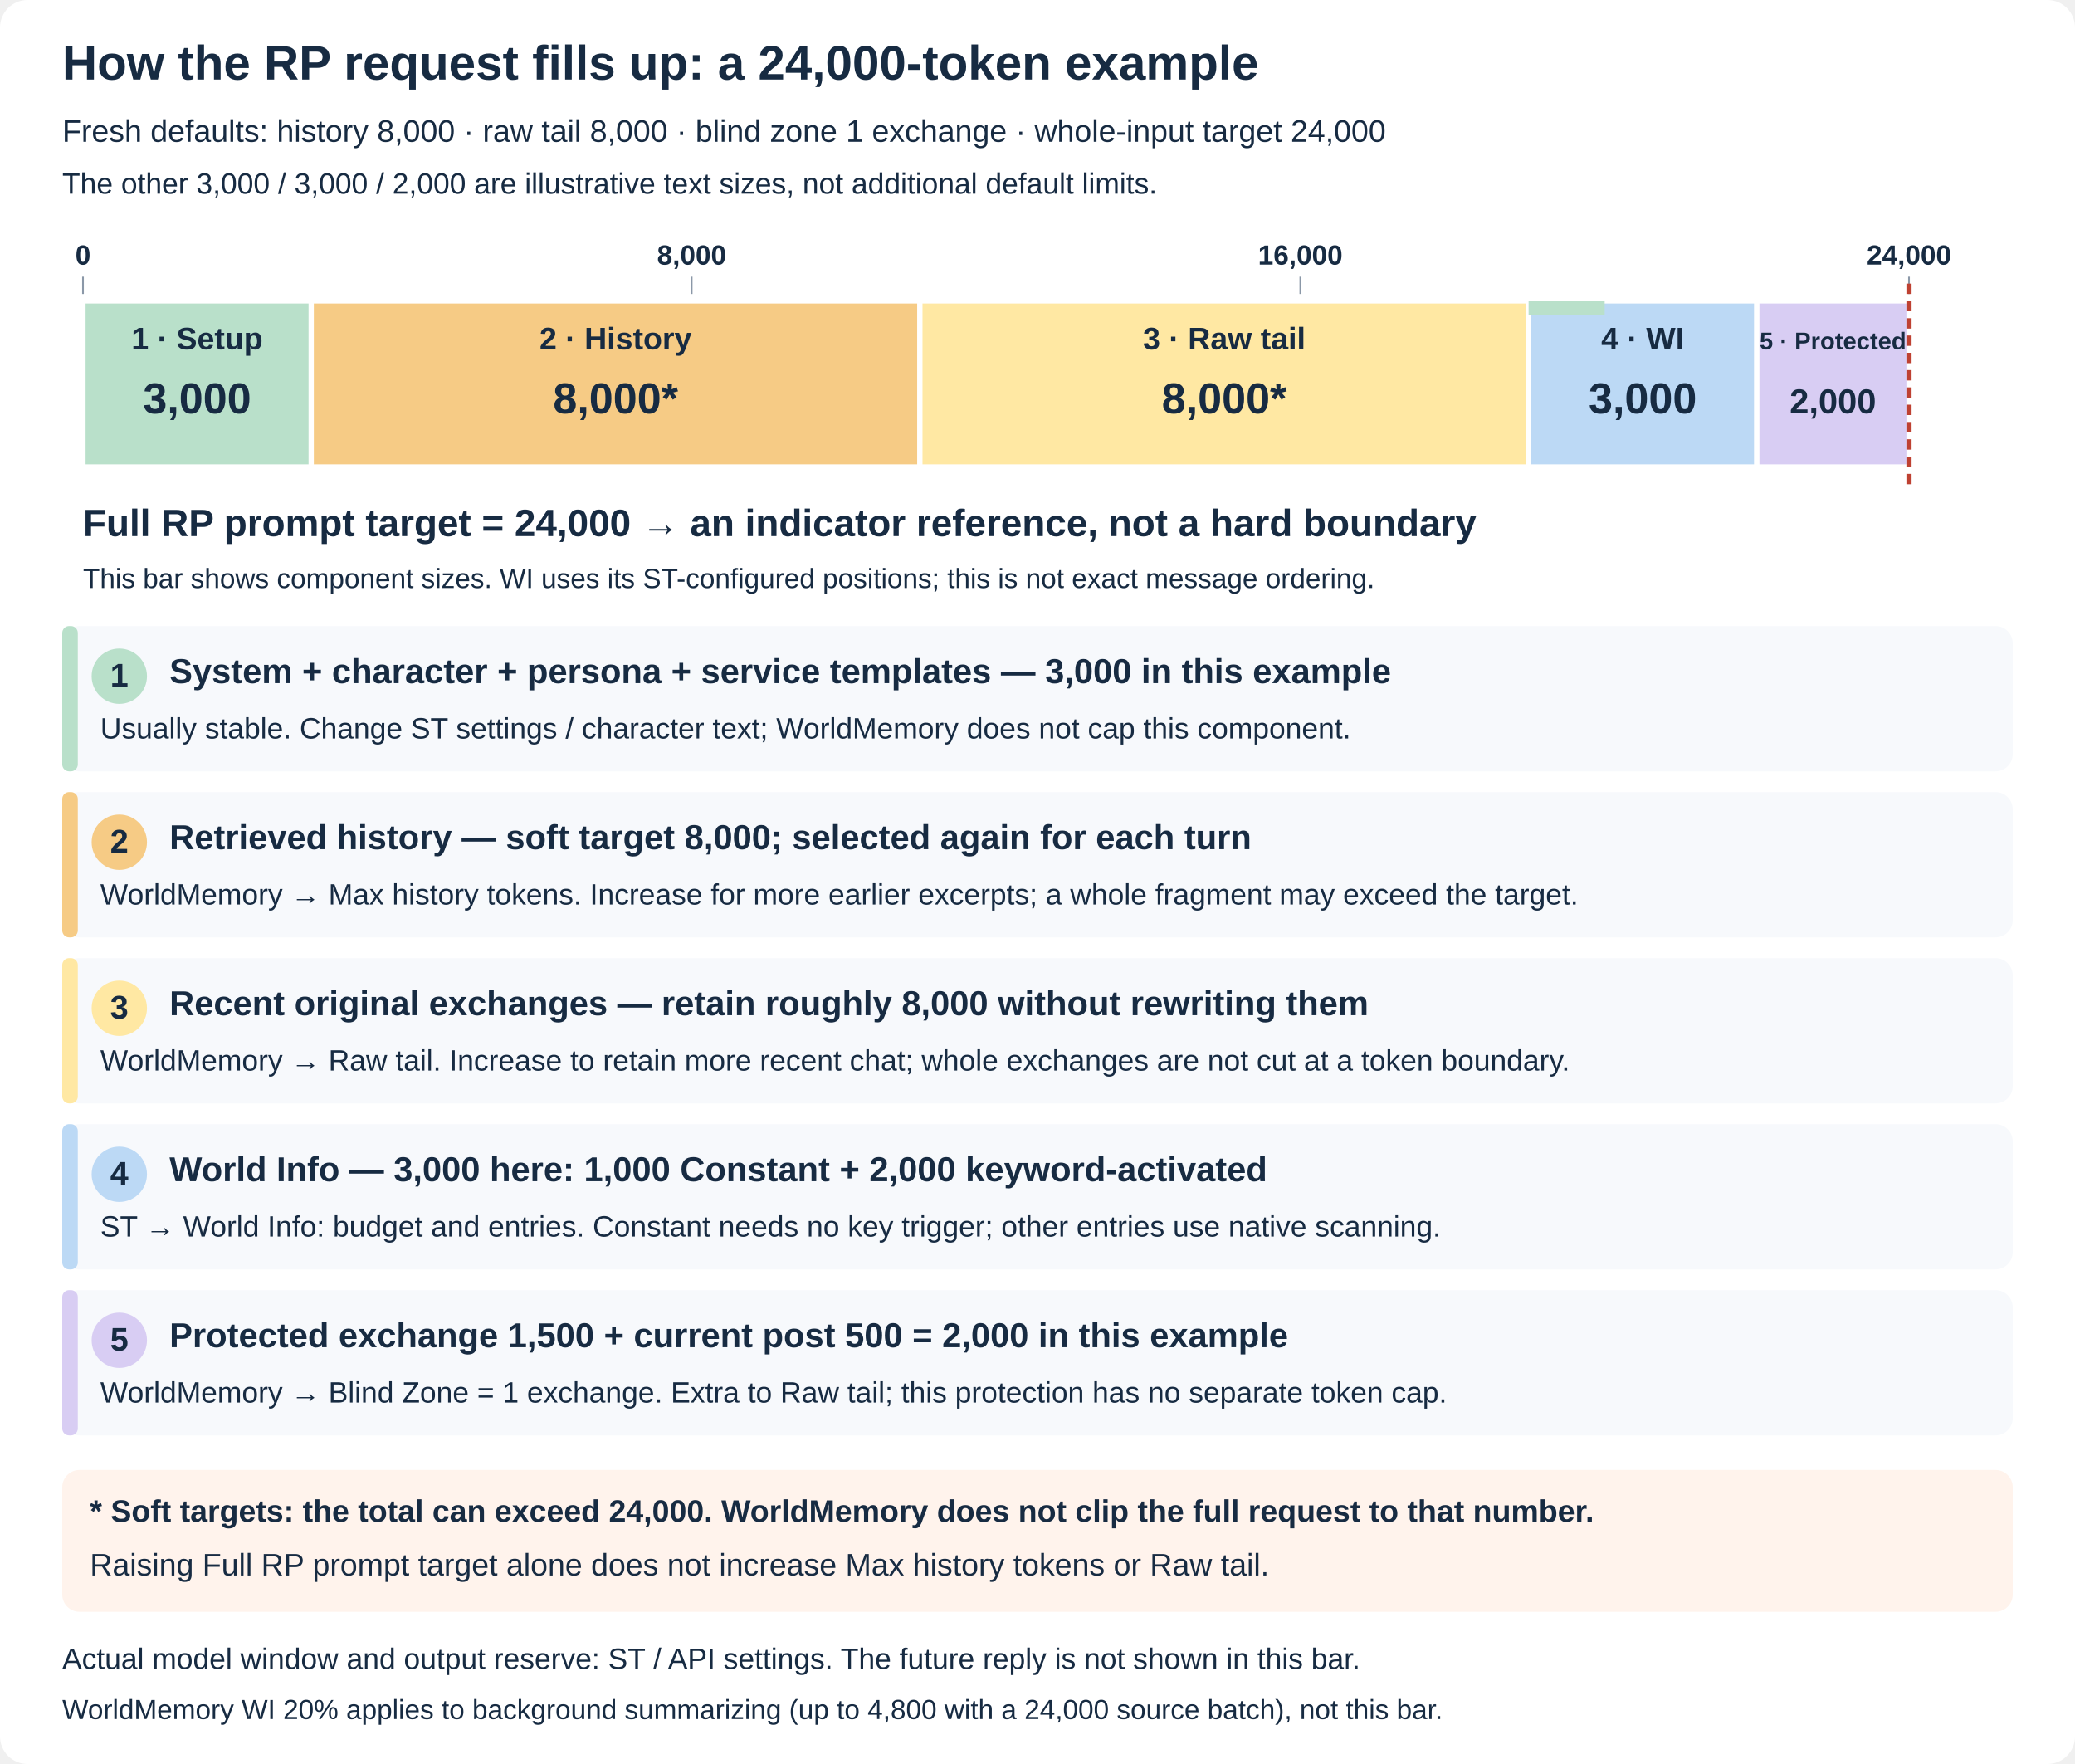
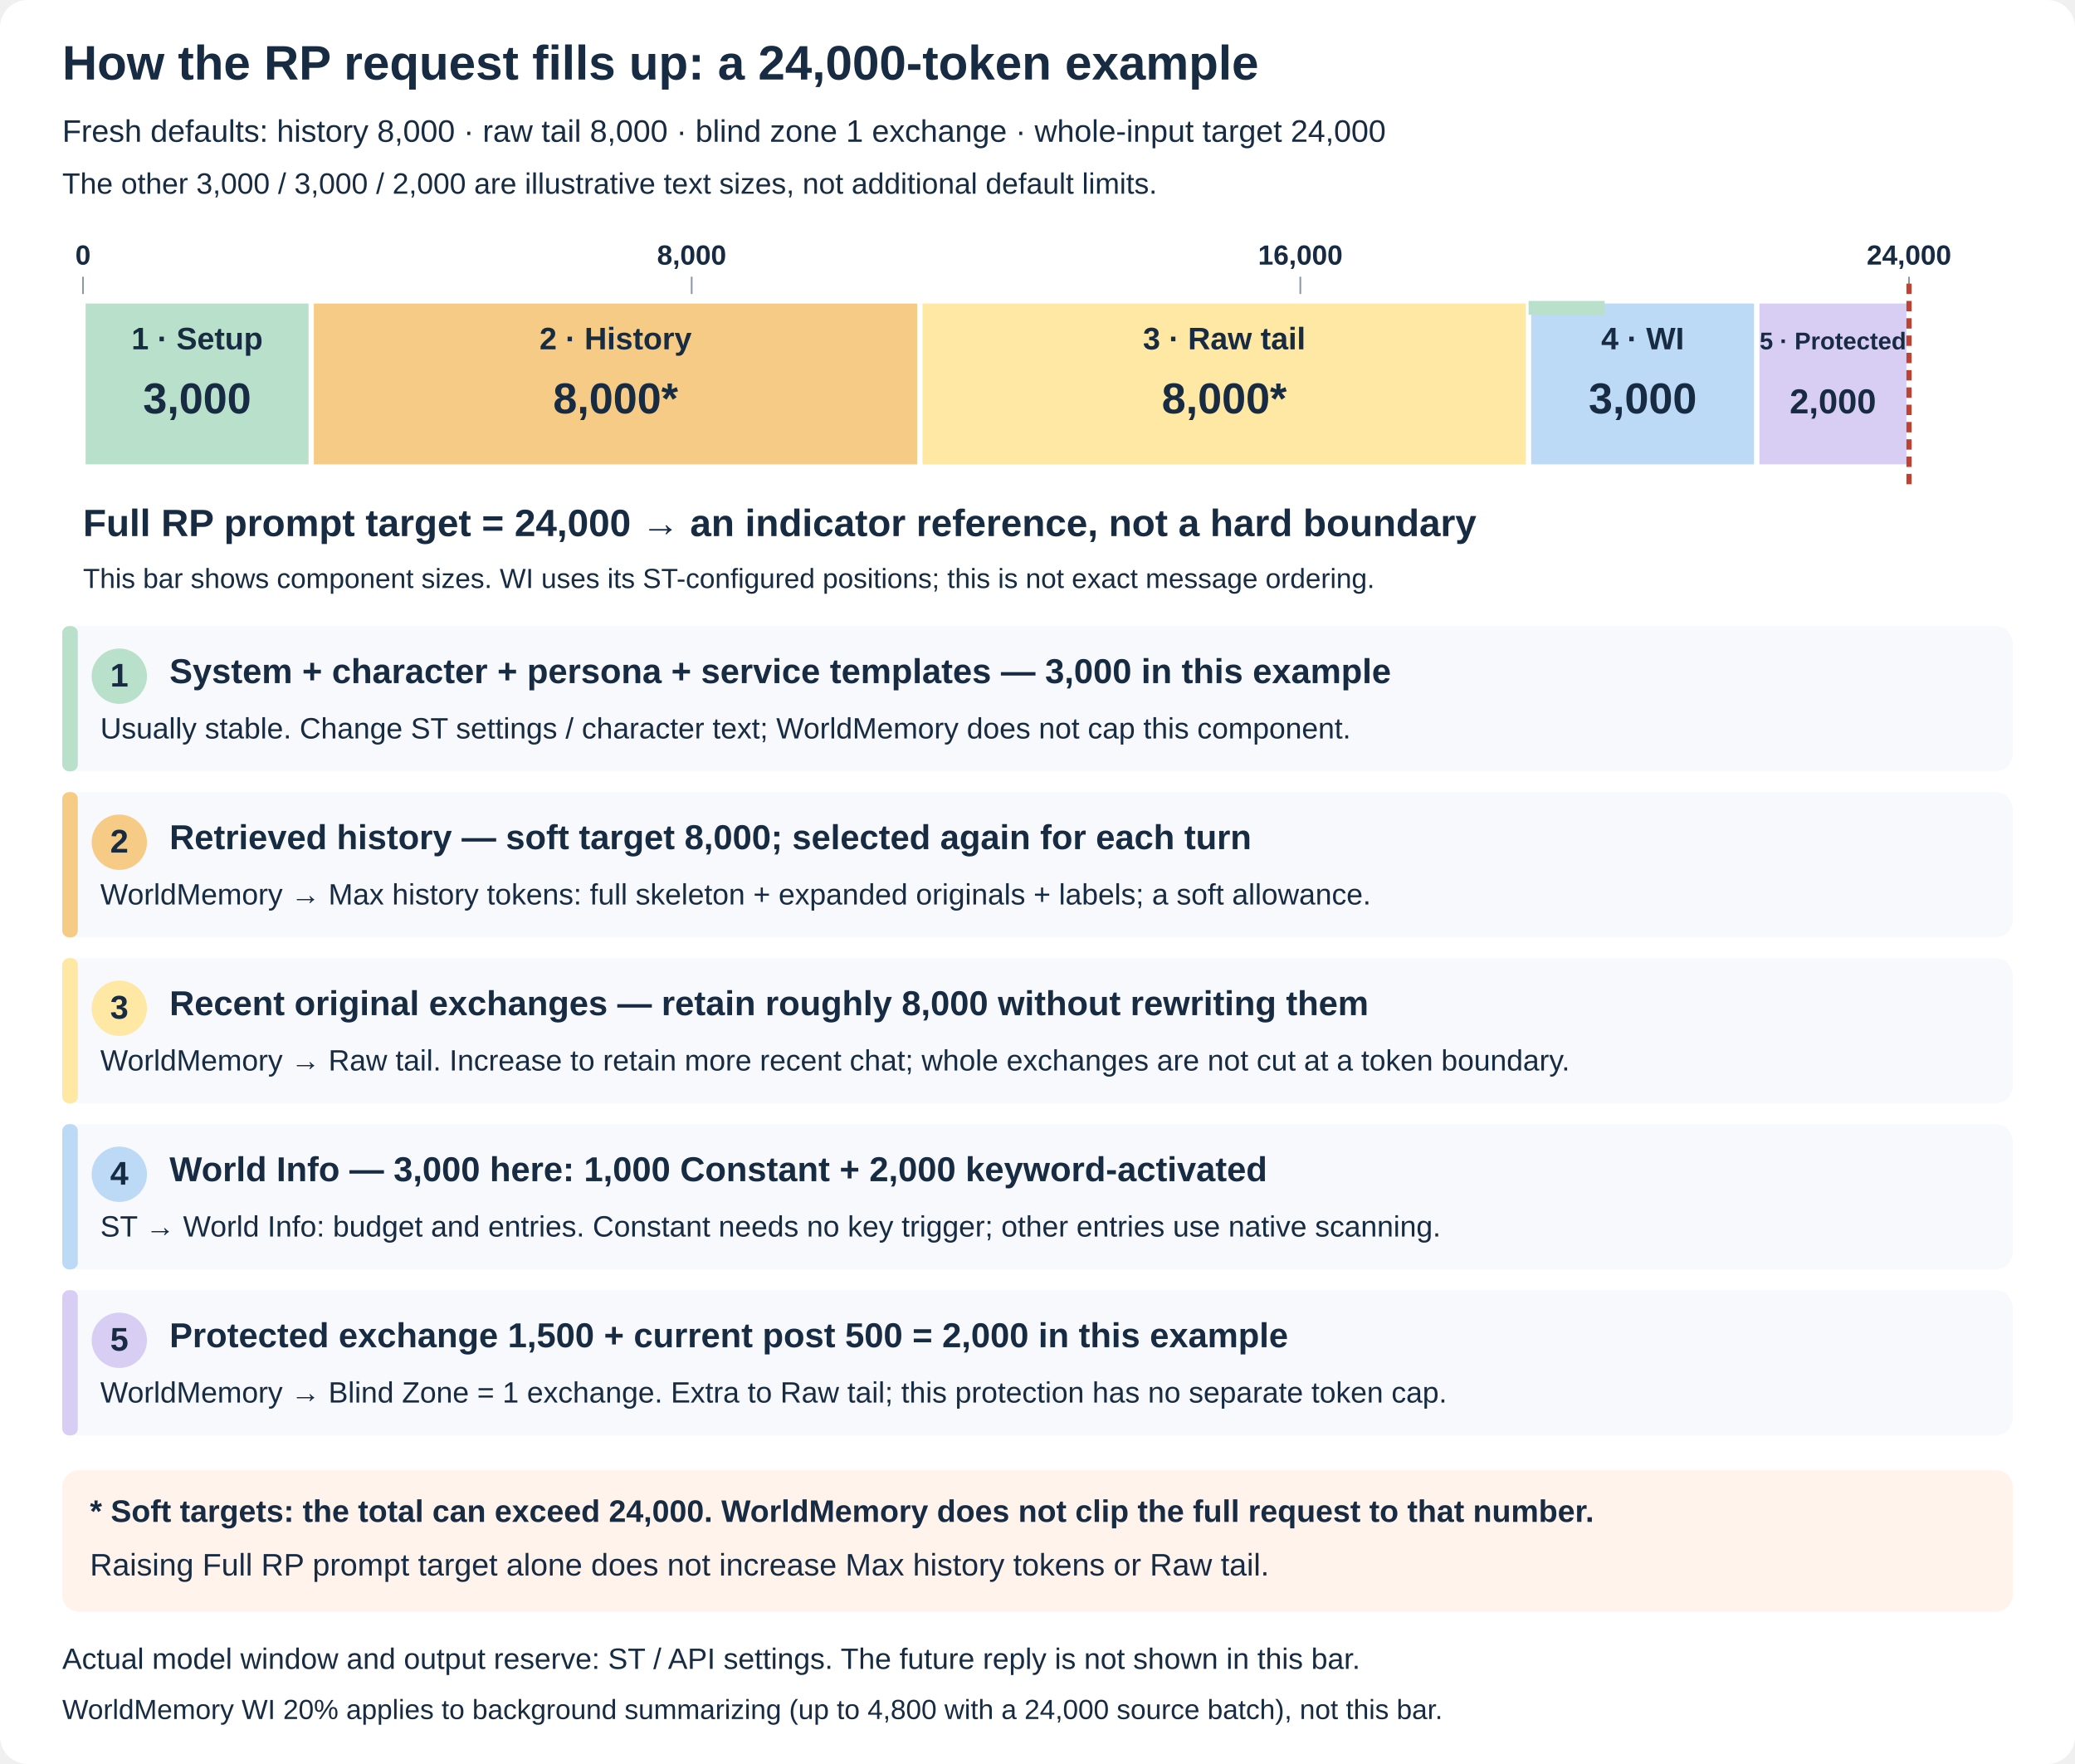
<svg xmlns="http://www.w3.org/2000/svg" width="1200" height="1020" viewBox="0 0 1200 1020" role="img" aria-labelledby="title desc">
  <rect width="1200" height="1020" rx="16" fill="#fff" />
  <g font-family="Segoe UI,Arial,sans-serif" fill="#172b42">
    <text x="36" y="46" font-size="28" font-weight="700">How the RP request fills up: a 24,000-token example</text>
    <text x="36" y="82" font-size="18" font-weight="400">Fresh defaults: history 8,000 · raw tail 8,000 · blind zone 1 exchange · whole-input target 24,000</text>
    <text x="36" y="112" font-size="17" font-weight="400">The other 3,000 / 3,000 / 2,000 are illustrative text sizes, not additional default limits.</text>
    <text x="48" y="153" font-size="16" font-weight="600" text-anchor="middle">0</text>
    <line x1="48" x2="48" y1="160" y2="170" stroke="#8b98a8" />
    <text x="400" y="153" font-size="16" font-weight="600" text-anchor="middle">8,000</text>
    <line x1="400" x2="400" y1="160" y2="170" stroke="#8b98a8" />
    <text x="752" y="153" font-size="16" font-weight="600" text-anchor="middle">16,000</text>
    <line x1="752" x2="752" y1="160" y2="170" stroke="#8b98a8" />
    <text x="1104" y="153" font-size="16" font-weight="600" text-anchor="middle">24,000</text>
    <line x1="1104" x2="1104" y1="160" y2="170" stroke="#8b98a8" />
    <rect x="48" y="174" width="132" height="96" fill="#b9e0ca" stroke="#fff" stroke-width="3" />
    <text x="114" y="202" font-size="18" font-weight="600" text-anchor="middle">1 · Setup</text>
    <text x="114" y="239" font-size="25" font-weight="700" text-anchor="middle">3,000</text>
    <rect x="180" y="174" width="352" height="96" fill="#f6cb85" stroke="#fff" stroke-width="3" />
    <text x="356" y="202" font-size="18" font-weight="600" text-anchor="middle">2 · History</text>
    <text x="356" y="239" font-size="25" font-weight="700" text-anchor="middle">8,000*</text>
    <rect x="532" y="174" width="352" height="96" fill="#ffe8a3" stroke="#fff" stroke-width="3" />
    <text x="708" y="202" font-size="18" font-weight="600" text-anchor="middle">3 · Raw tail</text>
    <text x="708" y="239" font-size="25" font-weight="700" text-anchor="middle">8,000*</text>
    <rect x="884" y="174" width="132" height="96" fill="#bcd9f5" stroke="#fff" stroke-width="3" />
    <rect x="884" y="174" width="44" height="8" fill="#b9e0ca" />
    <text x="950" y="202" font-size="18" font-weight="600" text-anchor="middle">4 · WI</text>
    <text x="950" y="239" font-size="25" font-weight="700" text-anchor="middle">3,000</text>
    <rect x="1016" y="174" width="88" height="96" fill="#d8cdf3" stroke="#fff" stroke-width="3" />
    <text x="1060" y="202" font-size="14" font-weight="600" text-anchor="middle">5 · Protected</text>
    <text x="1060" y="239" font-size="20" font-weight="700" text-anchor="middle">2,000</text>
    <line x1="1104" x2="1104" y1="164" y2="280" stroke="#be4132" stroke-width="3" stroke-dasharray="6 4" />
    <text x="48" y="310" font-size="22" font-weight="700">Full RP prompt target = 24,000 → an indicator reference, not a hard boundary</text>
    <text x="48" y="340" font-size="16" font-weight="400">This bar shows component sizes. WI uses its ST-configured positions; this is not exact message ordering.</text>
    <rect x="36" y="362" width="1128" height="84" rx="10" fill="#f7f9fc" />
    <rect x="36" y="362" width="9" height="84" rx="4" fill="#b9e0ca" />
    <circle cx="69" cy="391" r="16" fill="#b9e0ca" />
    <text x="69" y="397" font-size="19" font-weight="700" text-anchor="middle">1</text>
    <text x="98" y="395" font-size="20" font-weight="650">System + character + persona + service templates — 3,000 in this example</text>
    <text x="58" y="427" font-size="17" font-weight="400">Usually stable. Change ST settings / character text; WorldMemory does not cap this component.</text>
    <rect x="36" y="458" width="1128" height="84" rx="10" fill="#f7f9fc" />
    <rect x="36" y="458" width="9" height="84" rx="4" fill="#f6cb85" />
    <circle cx="69" cy="487" r="16" fill="#f6cb85" />
    <text x="69" y="493" font-size="19" font-weight="700" text-anchor="middle">2</text>
    <text x="98" y="491" font-size="20" font-weight="650">Retrieved history — soft target 8,000; selected again for each turn</text>
-     <text x="58" y="523" font-size="17" font-weight="400">WorldMemory → Max history tokens. Increase for more earlier excerpts; a whole fragment may exceed the target.</text>
+     <text x="58" y="523" font-size="17" font-weight="400">WorldMemory → Max history tokens: full skeleton + expanded originals + labels; a soft allowance.</text>
    <rect x="36" y="554" width="1128" height="84" rx="10" fill="#f7f9fc" />
    <rect x="36" y="554" width="9" height="84" rx="4" fill="#ffe8a3" />
    <circle cx="69" cy="583" r="16" fill="#ffe8a3" />
    <text x="69" y="589" font-size="19" font-weight="700" text-anchor="middle">3</text>
    <text x="98" y="587" font-size="20" font-weight="650">Recent original exchanges — retain roughly 8,000 without rewriting them</text>
    <text x="58" y="619" font-size="17" font-weight="400">WorldMemory → Raw tail. Increase to retain more recent chat; whole exchanges are not cut at a token boundary.</text>
    <rect x="36" y="650" width="1128" height="84" rx="10" fill="#f7f9fc" />
    <rect x="36" y="650" width="9" height="84" rx="4" fill="#bcd9f5" />
    <circle cx="69" cy="679" r="16" fill="#bcd9f5" />
    <text x="69" y="685" font-size="19" font-weight="700" text-anchor="middle">4</text>
    <text x="98" y="683" font-size="20" font-weight="650">World Info — 3,000 here: 1,000 Constant + 2,000 keyword-activated</text>
    <text x="58" y="715" font-size="17" font-weight="400">ST → World Info: budget and entries. Constant needs no key trigger; other entries use native scanning.</text>
    <rect x="36" y="746" width="1128" height="84" rx="10" fill="#f7f9fc" />
    <rect x="36" y="746" width="9" height="84" rx="4" fill="#d8cdf3" />
    <circle cx="69" cy="775" r="16" fill="#d8cdf3" />
    <text x="69" y="781" font-size="19" font-weight="700" text-anchor="middle">5</text>
    <text x="98" y="779" font-size="20" font-weight="650">Protected exchange 1,500 + current post 500 = 2,000 in this example</text>
    <text x="58" y="811" font-size="17" font-weight="400">WorldMemory → Blind Zone = 1 exchange. Extra to Raw tail; this protection has no separate token cap.</text>
    <rect x="36" y="850" width="1128" height="82" rx="10" fill="#fff3ec" />
    <text x="52" y="880" font-size="18" font-weight="600">* Soft targets: the total can exceed 24,000. WorldMemory does not clip the full request to that number.</text>
    <text x="52" y="911" font-size="18" font-weight="400">Raising Full RP prompt target alone does not increase Max history tokens or Raw tail.</text>
    <text x="36" y="965" font-size="17" font-weight="400">Actual model window and output reserve: ST / API settings. The future reply is not shown in this bar.</text>
    <text x="36" y="994" font-size="16" font-weight="400">WorldMemory WI 20% applies to background summarizing (up to 4,800 with a 24,000 source batch), not this bar.</text>
  </g>
</svg>
